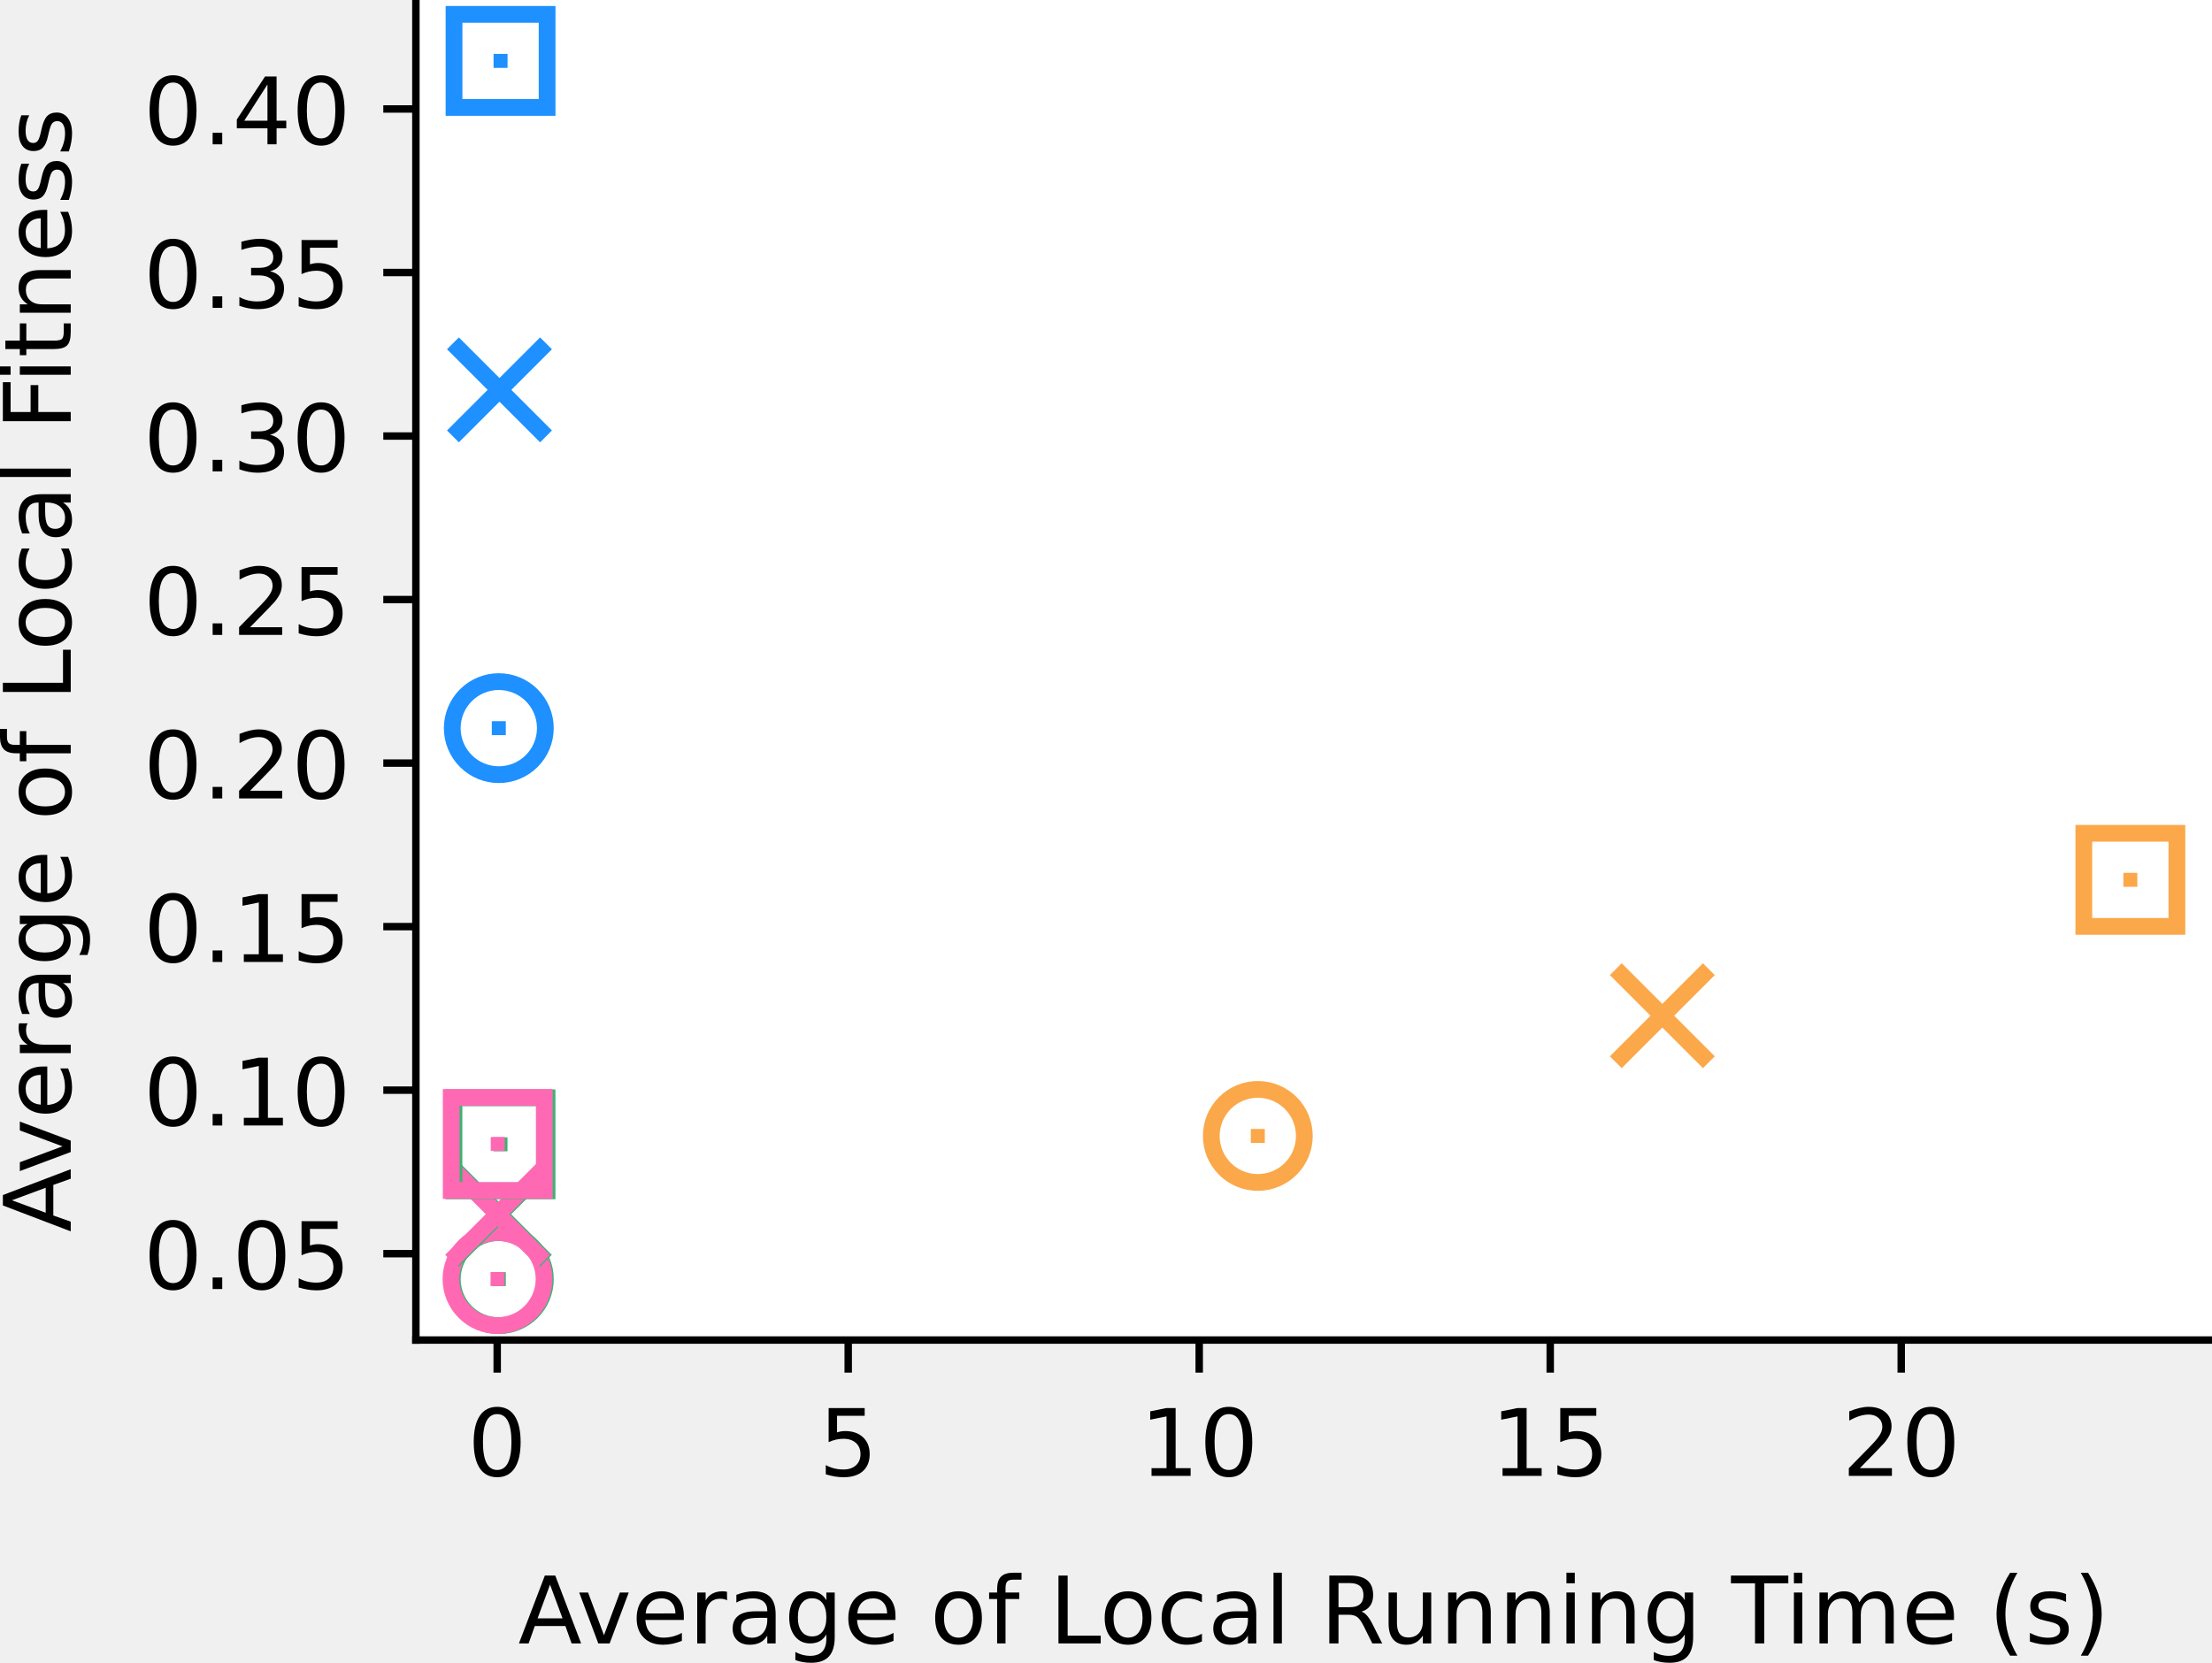
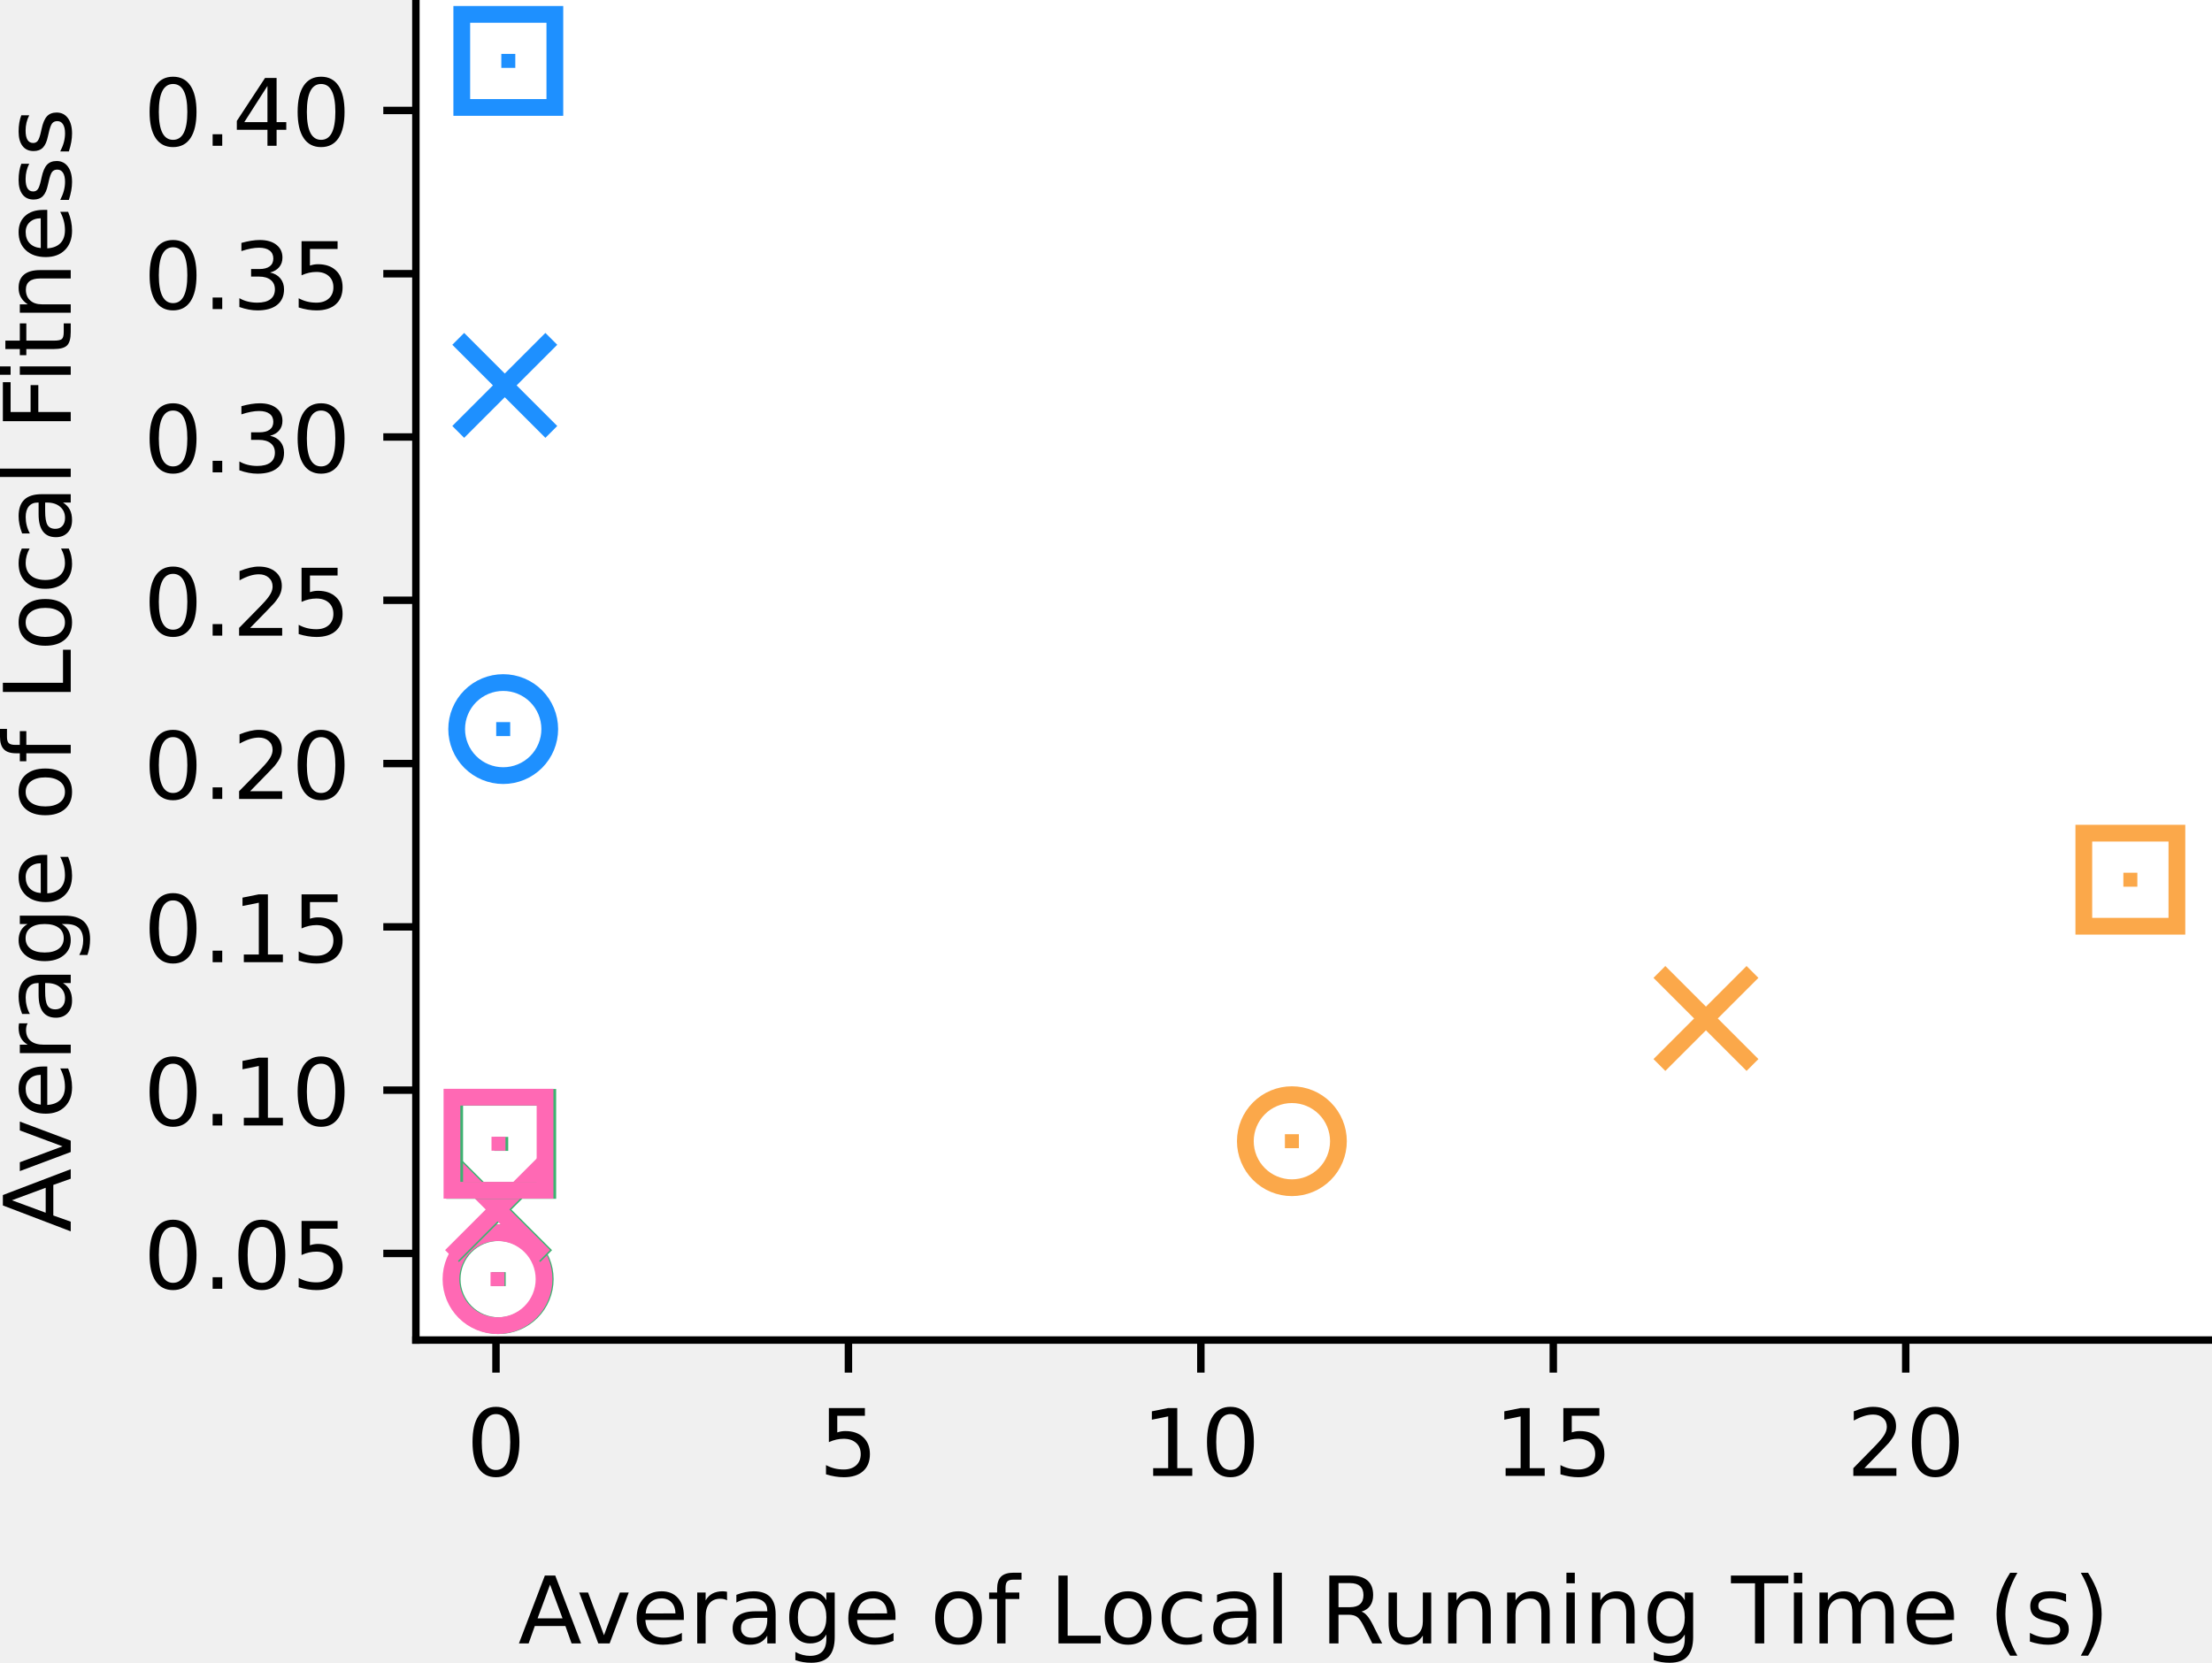
<svg xmlns="http://www.w3.org/2000/svg" xmlns:xlink="http://www.w3.org/1999/xlink" height="178.678pt" version="1.1" viewBox="0 0 237.638 178.678" width="237.638pt">
  <defs>
    <style type="text/css">*{stroke-linecap:butt;stroke-linejoin:round;}</style>
  </defs>
  <g id="figure_1">
    <g id="patch_1">
      <path d="M 0 178.678  L 237.638 178.678  L 237.638 0  L 0 0  z " style="fill:none;" />
    </g>
    <g id="axes_1">
      <g id="patch_2">
        <path d="M 44.678 144  L 237.638 144  L 237.638 0  L 44.678 0  z " style="fill:#ffffff;" />
      </g>
      <g id="matplotlib.axis_1">
        <g id="xtick_1">
          <g id="line2d_1">
            <defs>
-               <path d="M 0 0  L 0 3.5  " id="mbc66980f0d" style="stroke:#000000;stroke-width:0.8;" />
+               <path d="M 0 0  L 0 3.5  " id="m75bfd50216" style="stroke:#000000;stroke-width:0.8;" />
            </defs>
            <g>
-               <use style="stroke:#000000;stroke-width:0.8;" x="53.414" xlink:href="#mbc66980f0d" y="144" />
+               <use style="stroke:#000000;stroke-width:0.8;" x="53.285" xlink:href="#m75bfd50216" y="144" />
            </g>
          </g>
          <g id="text_1">
-             <g transform="translate(50.23298 158.5984)scale(0.1 -0.1)">
+             <g transform="translate(50.10416 158.5984)scale(0.1 -0.1)">
              <defs>
                <path d="M 31.781 66.406  Q 24.172 66.406 20.328 58.906  Q 16.5 51.422 16.5 36.375  Q 16.5 21.391 20.328 13.891  Q 24.172 6.391 31.781 6.391  Q 39.453 6.391 43.281 13.891  Q 47.125 21.391 47.125 36.375  Q 47.125 51.422 43.281 58.906  Q 39.453 66.406 31.781 66.406  z M 31.781 74.219  Q 44.047 74.219 50.516 64.516  Q 56.984 54.828 56.984 36.375  Q 56.984 17.969 50.516 8.266  Q 44.047 -1.422 31.781 -1.422  Q 19.531 -1.422 13.062 8.266  Q 6.594 17.969 6.594 36.375  Q 6.594 54.828 13.062 64.516  Q 19.531 74.219 31.781 74.219  z " id="DejaVuSans-48" />
              </defs>
              <use xlink:href="#DejaVuSans-48" />
            </g>
          </g>
        </g>
        <g id="xtick_2">
          <g id="line2d_2">
            <g>
-               <use style="stroke:#000000;stroke-width:0.8;" x="91.124" xlink:href="#mbc66980f0d" y="144" />
+               <use style="stroke:#000000;stroke-width:0.8;" x="91.148" xlink:href="#m75bfd50216" y="144" />
            </g>
          </g>
          <g id="text_2">
-             <g transform="translate(87.94229 158.5984)scale(0.1 -0.1)">
+             <g transform="translate(87.96647 158.5984)scale(0.1 -0.1)">
              <defs>
                <path d="M 10.797 72.906  L 49.516 72.906  L 49.516 64.594  L 19.828 64.594  L 19.828 46.734  Q 21.969 47.469 24.109 47.828  Q 26.266 48.188 28.422 48.188  Q 40.625 48.188 47.75 41.5  Q 54.891 34.812 54.891 23.391  Q 54.891 11.625 47.562 5.094  Q 40.234 -1.422 26.906 -1.422  Q 22.312 -1.422 17.547 -0.641  Q 12.797 0.141 7.719 1.703  L 7.719 11.625  Q 12.109 9.234 16.797 8.062  Q 21.484 6.891 26.703 6.891  Q 35.156 6.891 40.078 11.328  Q 45.016 15.766 45.016 23.391  Q 45.016 31 40.078 35.438  Q 35.156 39.891 26.703 39.891  Q 22.75 39.891 18.812 39.016  Q 14.891 38.141 10.797 36.281  z " id="DejaVuSans-53" />
              </defs>
              <use xlink:href="#DejaVuSans-53" />
            </g>
          </g>
        </g>
        <g id="xtick_3">
          <g id="line2d_3">
            <g>
-               <use style="stroke:#000000;stroke-width:0.8;" x="128.833" xlink:href="#mbc66980f0d" y="144" />
+               <use style="stroke:#000000;stroke-width:0.8;" x="129.01" xlink:href="#m75bfd50216" y="144" />
            </g>
          </g>
          <g id="text_3">
-             <g transform="translate(122.4704 158.5984)scale(0.1 -0.1)">
+             <g transform="translate(122.6475 158.5984)scale(0.1 -0.1)">
              <defs>
                <path d="M 12.406 8.297  L 28.516 8.297  L 28.516 63.922  L 10.984 60.406  L 10.984 69.391  L 28.422 72.906  L 38.281 72.906  L 38.281 8.297  L 54.391 8.297  L 54.391 0  L 12.406 0  z " id="DejaVuSans-49" />
              </defs>
              <use xlink:href="#DejaVuSans-49" />
              <use x="63.623" xlink:href="#DejaVuSans-48" />
            </g>
          </g>
        </g>
        <g id="xtick_4">
          <g id="line2d_4">
            <g>
-               <use style="stroke:#000000;stroke-width:0.8;" x="166.542" xlink:href="#mbc66980f0d" y="144" />
+               <use style="stroke:#000000;stroke-width:0.8;" x="166.872" xlink:href="#m75bfd50216" y="144" />
            </g>
          </g>
          <g id="text_4">
-             <g transform="translate(160.1797 158.5984)scale(0.1 -0.1)">
+             <g transform="translate(160.5099 158.5984)scale(0.1 -0.1)">
              <use xlink:href="#DejaVuSans-49" />
              <use x="63.623" xlink:href="#DejaVuSans-53" />
            </g>
          </g>
        </g>
        <g id="xtick_5">
          <g id="line2d_5">
            <g>
-               <use style="stroke:#000000;stroke-width:0.8;" x="204.251" xlink:href="#mbc66980f0d" y="144" />
+               <use style="stroke:#000000;stroke-width:0.8;" x="204.735" xlink:href="#m75bfd50216" y="144" />
            </g>
          </g>
          <g id="text_5">
-             <g transform="translate(197.889 158.5984)scale(0.1 -0.1)">
+             <g transform="translate(198.3722 158.5984)scale(0.1 -0.1)">
              <defs>
                <path d="M 19.188 8.297  L 53.609 8.297  L 53.609 0  L 7.328 0  L 7.328 8.297  Q 12.938 14.109 22.625 23.891  Q 32.328 33.688 34.812 36.531  Q 39.547 41.844 41.422 45.531  Q 43.312 49.219 43.312 52.781  Q 43.312 58.594 39.234 62.25  Q 35.156 65.922 28.609 65.922  Q 23.969 65.922 18.812 64.312  Q 13.672 62.703 7.812 59.422  L 7.812 69.391  Q 13.766 71.781 18.938 73  Q 24.125 74.219 28.422 74.219  Q 39.75 74.219 46.484 68.547  Q 53.219 62.891 53.219 53.422  Q 53.219 48.922 51.531 44.891  Q 49.859 40.875 45.406 35.406  Q 44.188 33.984 37.641 27.219  Q 31.109 20.453 19.188 8.297  z " id="DejaVuSans-50" />
              </defs>
              <use xlink:href="#DejaVuSans-50" />
              <use x="63.623" xlink:href="#DejaVuSans-48" />
            </g>
          </g>
        </g>
      </g>
      <g id="matplotlib.axis_2">
        <g id="ytick_1">
          <g id="line2d_6">
            <defs>
-               <path d="M 0 0  L -3.5 0  " id="md5331647e5" style="stroke:#000000;stroke-width:0.8;" />
+               <path d="M 0 0  L -3.5 0  " id="medca7b4b05" style="stroke:#000000;stroke-width:0.8;" />
            </defs>
            <g>
-               <use style="stroke:#000000;stroke-width:0.8;" x="44.678" xlink:href="#md5331647e5" y="134.718" />
+               <use style="stroke:#000000;stroke-width:0.8;" x="44.678" xlink:href="#medca7b4b05" y="134.691" />
            </g>
          </g>
          <g id="text_6">
-             <g transform="translate(15.4125 138.5174)scale(0.1 -0.1)">
+             <g transform="translate(15.4125 138.4904)scale(0.1 -0.1)">
              <defs>
                <path d="M 10.688 12.406  L 21 12.406  L 21 0  L 10.688 0  z " id="DejaVuSans-46" />
              </defs>
              <use xlink:href="#DejaVuSans-48" />
              <use x="63.623" xlink:href="#DejaVuSans-46" />
              <use x="95.41" xlink:href="#DejaVuSans-48" />
              <use x="159.033" xlink:href="#DejaVuSans-53" />
            </g>
          </g>
        </g>
        <g id="ytick_2">
          <g id="line2d_7">
            <g>
-               <use style="stroke:#000000;stroke-width:0.8;" x="44.678" xlink:href="#md5331647e5" y="117.146" />
+               <use style="stroke:#000000;stroke-width:0.8;" x="44.678" xlink:href="#medca7b4b05" y="117.145" />
            </g>
          </g>
          <g id="text_7">
-             <g transform="translate(15.4125 120.9448)scale(0.1 -0.1)">
+             <g transform="translate(15.4125 120.944)scale(0.1 -0.1)">
              <use xlink:href="#DejaVuSans-48" />
              <use x="63.623" xlink:href="#DejaVuSans-46" />
              <use x="95.41" xlink:href="#DejaVuSans-49" />
              <use x="159.033" xlink:href="#DejaVuSans-48" />
            </g>
          </g>
        </g>
        <g id="ytick_3">
          <g id="line2d_8">
            <g>
-               <use style="stroke:#000000;stroke-width:0.8;" x="44.678" xlink:href="#md5331647e5" y="99.573" />
+               <use style="stroke:#000000;stroke-width:0.8;" x="44.678" xlink:href="#medca7b4b05" y="99.598" />
            </g>
          </g>
          <g id="text_8">
-             <g transform="translate(15.4125 103.3723)scale(0.1 -0.1)">
+             <g transform="translate(15.4125 103.3977)scale(0.1 -0.1)">
              <use xlink:href="#DejaVuSans-48" />
              <use x="63.623" xlink:href="#DejaVuSans-46" />
              <use x="95.41" xlink:href="#DejaVuSans-49" />
              <use x="159.033" xlink:href="#DejaVuSans-53" />
            </g>
          </g>
        </g>
        <g id="ytick_4">
          <g id="line2d_9">
            <g>
-               <use style="stroke:#000000;stroke-width:0.8;" x="44.678" xlink:href="#md5331647e5" y="82" />
+               <use style="stroke:#000000;stroke-width:0.8;" x="44.678" xlink:href="#medca7b4b05" y="82.052" />
            </g>
          </g>
          <g id="text_9">
-             <g transform="translate(15.4125 85.79971)scale(0.1 -0.1)">
+             <g transform="translate(15.4125 85.8513)scale(0.1 -0.1)">
              <use xlink:href="#DejaVuSans-48" />
              <use x="63.623" xlink:href="#DejaVuSans-46" />
              <use x="95.41" xlink:href="#DejaVuSans-50" />
              <use x="159.033" xlink:href="#DejaVuSans-48" />
            </g>
          </g>
        </g>
        <g id="ytick_5">
          <g id="line2d_10">
            <g>
-               <use style="stroke:#000000;stroke-width:0.8;" x="44.678" xlink:href="#md5331647e5" y="64.428" />
+               <use style="stroke:#000000;stroke-width:0.8;" x="44.678" xlink:href="#medca7b4b05" y="64.506" />
            </g>
          </g>
          <g id="text_10">
-             <g transform="translate(15.4125 68.22716)scale(0.1 -0.1)">
+             <g transform="translate(15.4125 68.30492)scale(0.1 -0.1)">
              <use xlink:href="#DejaVuSans-48" />
              <use x="63.623" xlink:href="#DejaVuSans-46" />
              <use x="95.41" xlink:href="#DejaVuSans-50" />
              <use x="159.033" xlink:href="#DejaVuSans-53" />
            </g>
          </g>
        </g>
        <g id="ytick_6">
          <g id="line2d_11">
            <g>
-               <use style="stroke:#000000;stroke-width:0.8;" x="44.678" xlink:href="#md5331647e5" y="46.855" />
+               <use style="stroke:#000000;stroke-width:0.8;" x="44.678" xlink:href="#medca7b4b05" y="46.959" />
            </g>
          </g>
          <g id="text_11">
-             <g transform="translate(15.4125 50.65461)scale(0.1 -0.1)">
+             <g transform="translate(15.4125 50.75854)scale(0.1 -0.1)">
              <defs>
                <path d="M 40.578 39.312  Q 47.656 37.797 51.625 33  Q 55.609 28.219 55.609 21.188  Q 55.609 10.406 48.188 4.484  Q 40.766 -1.422 27.094 -1.422  Q 22.516 -1.422 17.656 -0.516  Q 12.797 0.391 7.625 2.203  L 7.625 11.719  Q 11.719 9.328 16.594 8.109  Q 21.484 6.891 26.812 6.891  Q 36.078 6.891 40.938 10.547  Q 45.797 14.203 45.797 21.188  Q 45.797 27.641 41.281 31.266  Q 36.766 34.906 28.719 34.906  L 20.219 34.906  L 20.219 43.016  L 29.109 43.016  Q 36.375 43.016 40.234 45.922  Q 44.094 48.828 44.094 54.297  Q 44.094 59.906 40.109 62.906  Q 36.141 65.922 28.719 65.922  Q 24.656 65.922 20.016 65.031  Q 15.375 64.156 9.812 62.312  L 9.812 71.094  Q 15.438 72.656 20.344 73.438  Q 25.25 74.219 29.594 74.219  Q 40.828 74.219 47.359 69.109  Q 53.906 64.016 53.906 55.328  Q 53.906 49.266 50.438 45.094  Q 46.969 40.922 40.578 39.312  z " id="DejaVuSans-51" />
              </defs>
              <use xlink:href="#DejaVuSans-48" />
              <use x="63.623" xlink:href="#DejaVuSans-46" />
              <use x="95.41" xlink:href="#DejaVuSans-51" />
              <use x="159.033" xlink:href="#DejaVuSans-48" />
            </g>
          </g>
        </g>
        <g id="ytick_7">
          <g id="line2d_12">
            <g>
-               <use style="stroke:#000000;stroke-width:0.8;" x="44.678" xlink:href="#md5331647e5" y="29.283" />
+               <use style="stroke:#000000;stroke-width:0.8;" x="44.678" xlink:href="#medca7b4b05" y="29.413" />
            </g>
          </g>
          <g id="text_12">
-             <g transform="translate(15.4125 33.08206)scale(0.1 -0.1)">
+             <g transform="translate(15.4125 33.21217)scale(0.1 -0.1)">
              <use xlink:href="#DejaVuSans-48" />
              <use x="63.623" xlink:href="#DejaVuSans-46" />
              <use x="95.41" xlink:href="#DejaVuSans-51" />
              <use x="159.033" xlink:href="#DejaVuSans-53" />
            </g>
          </g>
        </g>
        <g id="ytick_8">
          <g id="line2d_13">
            <g>
-               <use style="stroke:#000000;stroke-width:0.8;" x="44.678" xlink:href="#md5331647e5" y="11.71" />
+               <use style="stroke:#000000;stroke-width:0.8;" x="44.678" xlink:href="#medca7b4b05" y="11.867" />
            </g>
          </g>
          <g id="text_13">
-             <g transform="translate(15.4125 15.50951)scale(0.1 -0.1)">
+             <g transform="translate(15.4125 15.66579)scale(0.1 -0.1)">
              <defs>
                <path d="M 37.797 64.312  L 12.891 25.391  L 37.797 25.391  z M 35.203 72.906  L 47.609 72.906  L 47.609 25.391  L 58.016 25.391  L 58.016 17.188  L 47.609 17.188  L 47.609 0  L 37.797 0  L 37.797 17.188  L 4.891 17.188  L 4.891 26.703  z " id="DejaVuSans-52" />
              </defs>
              <use xlink:href="#DejaVuSans-48" />
              <use x="63.623" xlink:href="#DejaVuSans-46" />
              <use x="95.41" xlink:href="#DejaVuSans-52" />
              <use x="159.033" xlink:href="#DejaVuSans-48" />
            </g>
          </g>
        </g>
      </g>
      <g id="line2d_14">
-         <path clip-path="url(#p9eebb23e1c)" d="M 53.587 78.245  " style="fill:none;stroke:#1e90ff;stroke-linecap:square;stroke-width:1.5;" />
-         <defs>
-           <path d="M 0 5  C 1.326 5 2.598 4.473 3.536 3.536  C 4.473 2.598 5 1.326 5 0  C 5 -1.326 4.473 -2.598 3.536 -3.536  C 2.598 -4.473 1.326 -5 0 -5  C -1.326 -5 -2.598 -4.473 -3.536 -3.536  C -4.473 -2.598 -5 -1.326 -5 0  C -5 1.326 -4.473 2.598 -3.536 3.536  C -2.598 4.473 -1.326 5 0 5  z " id="m184d0e8fe2" style="stroke:#1e90ff;stroke-width:1.8;" />
-         </defs>
-         <g clip-path="url(#p9eebb23e1c)">
-           <use style="fill-opacity:0;stroke:#1e90ff;stroke-width:1.8;" x="53.587" xlink:href="#m184d0e8fe2" y="78.245" />
+         <path clip-path="url(#p485b247002)" d="M 54.06 78.347  " style="fill:none;stroke:#1e90ff;stroke-linecap:square;stroke-width:1.5;" />
+         <defs>
+           <path d="M 0 5  C 1.326 5 2.598 4.473 3.536 3.536  C 4.473 2.598 5 1.326 5 0  C 5 -1.326 4.473 -2.598 3.536 -3.536  C 2.598 -4.473 1.326 -5 0 -5  C -1.326 -5 -2.598 -4.473 -3.536 -3.536  C -4.473 -2.598 -5 -1.326 -5 0  C -5 1.326 -4.473 2.598 -3.536 3.536  C -2.598 4.473 -1.326 5 0 5  z " id="ma0d526b42f" style="stroke:#1e90ff;stroke-width:1.8;" />
+         </defs>
+         <g clip-path="url(#p485b247002)">
+           <use style="fill-opacity:0;stroke:#1e90ff;stroke-width:1.8;" x="54.06" xlink:href="#ma0d526b42f" y="78.347" />
        </g>
      </g>
      <g id="line2d_15">
-         <path clip-path="url(#p9eebb23e1c)" d="M 53.591 137.455  " style="fill:none;stroke:#3cb371;stroke-linecap:square;stroke-width:1.5;" />
-         <defs>
-           <path d="M 0 5  C 1.326 5 2.598 4.473 3.536 3.536  C 4.473 2.598 5 1.326 5 0  C 5 -1.326 4.473 -2.598 3.536 -3.536  C 2.598 -4.473 1.326 -5 0 -5  C -1.326 -5 -2.598 -4.473 -3.536 -3.536  C -4.473 -2.598 -5 -1.326 -5 0  C -5 1.326 -4.473 2.598 -3.536 3.536  C -2.598 4.473 -1.326 5 0 5  z " id="m6ff920ed9b" style="stroke:#3cb371;stroke-width:1.8;" />
-         </defs>
-         <g clip-path="url(#p9eebb23e1c)">
-           <use style="fill-opacity:0;stroke:#3cb371;stroke-width:1.8;" x="53.591" xlink:href="#m6ff920ed9b" y="137.455" />
+         <path clip-path="url(#p485b247002)" d="M 53.577 137.453  " style="fill:none;stroke:#3cb371;stroke-linecap:square;stroke-width:1.5;" />
+         <defs>
+           <path d="M 0 5  C 1.326 5 2.598 4.473 3.536 3.536  C 4.473 2.598 5 1.326 5 0  C 5 -1.326 4.473 -2.598 3.536 -3.536  C 2.598 -4.473 1.326 -5 0 -5  C -1.326 -5 -2.598 -4.473 -3.536 -3.536  C -4.473 -2.598 -5 -1.326 -5 0  C -5 1.326 -4.473 2.598 -3.536 3.536  C -2.598 4.473 -1.326 5 0 5  z " id="mf5ac0501e5" style="stroke:#3cb371;stroke-width:1.8;" />
+         </defs>
+         <g clip-path="url(#p485b247002)">
+           <use style="fill-opacity:0;stroke:#3cb371;stroke-width:1.8;" x="53.577" xlink:href="#mf5ac0501e5" y="137.453" />
        </g>
      </g>
      <g id="line2d_16">
-         <path clip-path="url(#p9eebb23e1c)" d="M 53.449 137.446  " style="fill:none;stroke:#ff69b4;stroke-linecap:square;stroke-width:1.5;" />
-         <defs>
-           <path d="M 0 5  C 1.326 5 2.598 4.473 3.536 3.536  C 4.473 2.598 5 1.326 5 0  C 5 -1.326 4.473 -2.598 3.536 -3.536  C 2.598 -4.473 1.326 -5 0 -5  C -1.326 -5 -2.598 -4.473 -3.536 -3.536  C -4.473 -2.598 -5 -1.326 -5 0  C -5 1.326 -4.473 2.598 -3.536 3.536  C -2.598 4.473 -1.326 5 0 5  z " id="mee04f1bfed" style="stroke:#ff69b4;stroke-width:1.8;" />
-         </defs>
-         <g clip-path="url(#p9eebb23e1c)">
-           <use style="fill-opacity:0;stroke:#ff69b4;stroke-width:1.8;" x="53.449" xlink:href="#mee04f1bfed" y="137.446" />
+         <path clip-path="url(#p485b247002)" d="M 53.449 137.455  " style="fill:none;stroke:#ff69b4;stroke-linecap:square;stroke-width:1.5;" />
+         <defs>
+           <path d="M 0 5  C 1.326 5 2.598 4.473 3.536 3.536  C 4.473 2.598 5 1.326 5 0  C 5 -1.326 4.473 -2.598 3.536 -3.536  C 2.598 -4.473 1.326 -5 0 -5  C -1.326 -5 -2.598 -4.473 -3.536 -3.536  C -4.473 -2.598 -5 -1.326 -5 0  C -5 1.326 -4.473 2.598 -3.536 3.536  C -2.598 4.473 -1.326 5 0 5  z " id="mf1ef058d64" style="stroke:#ff69b4;stroke-width:1.8;" />
+         </defs>
+         <g clip-path="url(#p485b247002)">
+           <use style="fill-opacity:0;stroke:#ff69b4;stroke-width:1.8;" x="53.449" xlink:href="#mf1ef058d64" y="137.455" />
        </g>
      </g>
      <g id="line2d_17">
-         <path clip-path="url(#p9eebb23e1c)" d="M 135.129 122.065  " style="fill:none;stroke:#fba84a;stroke-linecap:square;stroke-width:1.5;" />
-         <defs>
-           <path d="M 0 5  C 1.326 5 2.598 4.473 3.536 3.536  C 4.473 2.598 5 1.326 5 0  C 5 -1.326 4.473 -2.598 3.536 -3.536  C 2.598 -4.473 1.326 -5 0 -5  C -1.326 -5 -2.598 -4.473 -3.536 -3.536  C -4.473 -2.598 -5 -1.326 -5 0  C -5 1.326 -4.473 2.598 -3.536 3.536  C -2.598 4.473 -1.326 5 0 5  z " id="mfbd5e1e0f9" style="stroke:#fba84a;stroke-width:1.8;" />
-         </defs>
-         <g clip-path="url(#p9eebb23e1c)">
-           <use style="fill-opacity:0;stroke:#fba84a;stroke-width:1.8;" x="135.129" xlink:href="#mfbd5e1e0f9" y="122.065" />
+         <path clip-path="url(#p485b247002)" d="M 138.79 122.632  " style="fill:none;stroke:#fba84a;stroke-linecap:square;stroke-width:1.5;" />
+         <defs>
+           <path d="M 0 5  C 1.326 5 2.598 4.473 3.536 3.536  C 4.473 2.598 5 1.326 5 0  C 5 -1.326 4.473 -2.598 3.536 -3.536  C 2.598 -4.473 1.326 -5 0 -5  C -1.326 -5 -2.598 -4.473 -3.536 -3.536  C -4.473 -2.598 -5 -1.326 -5 0  C -5 1.326 -4.473 2.598 -3.536 3.536  C -2.598 4.473 -1.326 5 0 5  z " id="m050e2fd3eb" style="stroke:#fba84a;stroke-width:1.8;" />
+         </defs>
+         <g clip-path="url(#p485b247002)">
+           <use style="fill-opacity:0;stroke:#fba84a;stroke-width:1.8;" x="138.79" xlink:href="#m050e2fd3eb" y="122.632" />
        </g>
      </g>
      <g id="line2d_18">
-         <path clip-path="url(#p9eebb23e1c)" d="M 53.66 41.895  " style="fill:none;stroke:#1e90ff;stroke-linecap:square;stroke-width:1.5;" />
-         <defs>
-           <path d="M -5 5  L 5 -5  M -5 -5  L 5 5  " id="me126b635c8" style="stroke:#1e90ff;stroke-width:1.8;" />
-         </defs>
-         <g clip-path="url(#p9eebb23e1c)">
-           <use style="fill-opacity:0;stroke:#1e90ff;stroke-width:1.8;" x="53.66" xlink:href="#me126b635c8" y="41.895" />
+         <path clip-path="url(#p485b247002)" d="M 54.229 41.413  " style="fill:none;stroke:#1e90ff;stroke-linecap:square;stroke-width:1.5;" />
+         <defs>
+           <path d="M -5 5  L 5 -5  M -5 -5  L 5 5  " id="mf7f13959f8" style="stroke:#1e90ff;stroke-width:1.8;" />
+         </defs>
+         <g clip-path="url(#p485b247002)">
+           <use style="fill-opacity:0;stroke:#1e90ff;stroke-width:1.8;" x="54.229" xlink:href="#mf7f13959f8" y="41.413" />
        </g>
      </g>
      <g id="line2d_19">
-         <path clip-path="url(#p9eebb23e1c)" d="M 53.645 130.482  " style="fill:none;stroke:#3cb371;stroke-linecap:square;stroke-width:1.5;" />
-         <defs>
-           <path d="M -5 5  L 5 -5  M -5 -5  L 5 5  " id="m9c1ce084b1" style="stroke:#3cb371;stroke-width:1.8;" />
-         </defs>
-         <g clip-path="url(#p9eebb23e1c)">
-           <use style="fill-opacity:0;stroke:#3cb371;stroke-width:1.8;" x="53.645" xlink:href="#m9c1ce084b1" y="130.482" />
+         <path clip-path="url(#p485b247002)" d="M 53.671 129.979  " style="fill:none;stroke:#3cb371;stroke-linecap:square;stroke-width:1.5;" />
+         <defs>
+           <path d="M -5 5  L 5 -5  M -5 -5  L 5 5  " id="m555732cedc" style="stroke:#3cb371;stroke-width:1.8;" />
+         </defs>
+         <g clip-path="url(#p485b247002)">
+           <use style="fill-opacity:0;stroke:#3cb371;stroke-width:1.8;" x="53.671" xlink:href="#m555732cedc" y="129.979" />
        </g>
      </g>
      <g id="line2d_20">
-         <path clip-path="url(#p9eebb23e1c)" d="M 53.461 130.475  " style="fill:none;stroke:#ff69b4;stroke-linecap:square;stroke-width:1.5;" />
-         <defs>
-           <path d="M -5 5  L 5 -5  M -5 -5  L 5 5  " id="m0a055c51be" style="stroke:#ff69b4;stroke-width:1.8;" />
-         </defs>
-         <g clip-path="url(#p9eebb23e1c)">
-           <use style="fill-opacity:0;stroke:#ff69b4;stroke-width:1.8;" x="53.461" xlink:href="#m0a055c51be" y="130.475" />
+         <path clip-path="url(#p485b247002)" d="M 53.453 129.969  " style="fill:none;stroke:#ff69b4;stroke-linecap:square;stroke-width:1.5;" />
+         <defs>
+           <path d="M -5 5  L 5 -5  M -5 -5  L 5 5  " id="m74799301ed" style="stroke:#ff69b4;stroke-width:1.8;" />
+         </defs>
+         <g clip-path="url(#p485b247002)">
+           <use style="fill-opacity:0;stroke:#ff69b4;stroke-width:1.8;" x="53.453" xlink:href="#m74799301ed" y="129.969" />
        </g>
      </g>
      <g id="line2d_21">
-         <path clip-path="url(#p9eebb23e1c)" d="M 178.586 109.146  " style="fill:none;stroke:#fba84a;stroke-linecap:square;stroke-width:1.5;" />
-         <defs>
-           <path d="M -5 5  L 5 -5  M -5 -5  L 5 5  " id="me141eae2d9" style="stroke:#fba84a;stroke-width:1.8;" />
-         </defs>
-         <g clip-path="url(#p9eebb23e1c)">
-           <use style="fill-opacity:0;stroke:#fba84a;stroke-width:1.8;" x="178.586" xlink:href="#me141eae2d9" y="109.146" />
+         <path clip-path="url(#p485b247002)" d="M 183.272 109.443  " style="fill:none;stroke:#fba84a;stroke-linecap:square;stroke-width:1.5;" />
+         <defs>
+           <path d="M -5 5  L 5 -5  M -5 -5  L 5 5  " id="mcc8938e0de" style="stroke:#fba84a;stroke-width:1.8;" />
+         </defs>
+         <g clip-path="url(#p485b247002)">
+           <use style="fill-opacity:0;stroke:#fba84a;stroke-width:1.8;" x="183.272" xlink:href="#mcc8938e0de" y="109.443" />
        </g>
      </g>
      <g id="line2d_22">
-         <path clip-path="url(#p9eebb23e1c)" d="M 53.776 6.545  " style="fill:none;stroke:#1e90ff;stroke-linecap:square;stroke-width:1.5;" />
-         <defs>
-           <path d="M -5 5  L 5 5  L 5 -5  L -5 -5  z " id="mac6ab51c9a" style="stroke:#1e90ff;stroke-linejoin:miter;stroke-width:1.8;" />
-         </defs>
-         <g clip-path="url(#p9eebb23e1c)">
-           <use style="fill-opacity:0;stroke:#1e90ff;stroke-linejoin:miter;stroke-width:1.8;" x="53.776" xlink:href="#mac6ab51c9a" y="6.545" />
+         <path clip-path="url(#p485b247002)" d="M 54.609 6.545  " style="fill:none;stroke:#1e90ff;stroke-linecap:square;stroke-width:1.5;" />
+         <defs>
+           <path d="M -5 5  L 5 5  L 5 -5  L -5 -5  z " id="mb20c2da2fc" style="stroke:#1e90ff;stroke-linejoin:miter;stroke-width:1.8;" />
+         </defs>
+         <g clip-path="url(#p485b247002)">
+           <use style="fill-opacity:0;stroke:#1e90ff;stroke-linejoin:miter;stroke-width:1.8;" x="54.609" xlink:href="#mb20c2da2fc" y="6.545" />
        </g>
      </g>
      <g id="line2d_23">
-         <path clip-path="url(#p9eebb23e1c)" d="M 53.771 122.968  " style="fill:none;stroke:#3cb371;stroke-linecap:square;stroke-width:1.5;" />
-         <defs>
-           <path d="M -5 5  L 5 5  L 5 -5  L -5 -5  z " id="mfb0585b56e" style="stroke:#3cb371;stroke-linejoin:miter;stroke-width:1.8;" />
-         </defs>
-         <g clip-path="url(#p9eebb23e1c)">
-           <use style="fill-opacity:0;stroke:#3cb371;stroke-linejoin:miter;stroke-width:1.8;" x="53.771" xlink:href="#mfb0585b56e" y="122.968" />
+         <path clip-path="url(#p485b247002)" d="M 53.848 122.922  " style="fill:none;stroke:#3cb371;stroke-linecap:square;stroke-width:1.5;" />
+         <defs>
+           <path d="M -5 5  L 5 5  L 5 -5  L -5 -5  z " id="m6d345700ea" style="stroke:#3cb371;stroke-linejoin:miter;stroke-width:1.8;" />
+         </defs>
+         <g clip-path="url(#p485b247002)">
+           <use style="fill-opacity:0;stroke:#3cb371;stroke-linejoin:miter;stroke-width:1.8;" x="53.848" xlink:href="#m6d345700ea" y="122.922" />
        </g>
      </g>
      <g id="line2d_24">
-         <path clip-path="url(#p9eebb23e1c)" d="M 53.474 122.93  " style="fill:none;stroke:#ff69b4;stroke-linecap:square;stroke-width:1.5;" />
-         <defs>
-           <path d="M -5 5  L 5 5  L 5 -5  L -5 -5  z " id="mabf2cd17ea" style="stroke:#ff69b4;stroke-linejoin:miter;stroke-width:1.8;" />
-         </defs>
-         <g clip-path="url(#p9eebb23e1c)">
-           <use style="fill-opacity:0;stroke:#ff69b4;stroke-linejoin:miter;stroke-width:1.8;" x="53.474" xlink:href="#mabf2cd17ea" y="122.93" />
+         <path clip-path="url(#p485b247002)" d="M 53.554 122.901  " style="fill:none;stroke:#ff69b4;stroke-linecap:square;stroke-width:1.5;" />
+         <defs>
+           <path d="M -5 5  L 5 5  L 5 -5  L -5 -5  z " id="m9168299327" style="stroke:#ff69b4;stroke-linejoin:miter;stroke-width:1.8;" />
+         </defs>
+         <g clip-path="url(#p485b247002)">
+           <use style="fill-opacity:0;stroke:#ff69b4;stroke-linejoin:miter;stroke-width:1.8;" x="53.554" xlink:href="#m9168299327" y="122.901" />
        </g>
      </g>
      <g id="line2d_25">
-         <path clip-path="url(#p9eebb23e1c)" d="M 228.867 94.547  " style="fill:none;stroke:#fba84a;stroke-linecap:square;stroke-width:1.5;" />
-         <defs>
-           <path d="M -5 5  L 5 5  L 5 -5  L -5 -5  z " id="m7010373171" style="stroke:#fba84a;stroke-linejoin:miter;stroke-width:1.8;" />
-         </defs>
-         <g clip-path="url(#p9eebb23e1c)">
-           <use style="fill-opacity:0;stroke:#fba84a;stroke-linejoin:miter;stroke-width:1.8;" x="228.867" xlink:href="#m7010373171" y="94.547" />
+         <path clip-path="url(#p485b247002)" d="M 228.867 94.532  " style="fill:none;stroke:#fba84a;stroke-linecap:square;stroke-width:1.5;" />
+         <defs>
+           <path d="M -5 5  L 5 5  L 5 -5  L -5 -5  z " id="mfeb1bc58d0" style="stroke:#fba84a;stroke-linejoin:miter;stroke-width:1.8;" />
+         </defs>
+         <g clip-path="url(#p485b247002)">
+           <use style="fill-opacity:0;stroke:#fba84a;stroke-linejoin:miter;stroke-width:1.8;" x="228.867" xlink:href="#mfeb1bc58d0" y="94.532" />
        </g>
      </g>
      <g id="patch_3">
        <path d="M 44.678 144  L 44.678 0  " style="fill:none;stroke:#000000;stroke-linecap:square;stroke-linejoin:miter;stroke-width:0.8;" />
      </g>
      <g id="patch_4">
        <path d="M 44.678 144  L 237.638 144  " style="fill:none;stroke:#000000;stroke-linecap:square;stroke-linejoin:miter;stroke-width:0.8;" />
      </g>
    </g>
    <g id="axes_2">
      <g id="patch_5">
        <path d="M 44.678 144  L 237.638 144  L 237.638 0  L 44.678 0  z " style="fill:none;" />
      </g>
      <g id="matplotlib.axis_3">
        <g id="text_14">
          <g transform="translate(55.67297 176.5984)scale(0.1 -0.1)">
            <defs>
              <path d="M 34.188 63.188  L 20.797 26.906  L 47.609 26.906  z M 28.609 72.906  L 39.797 72.906  L 67.578 0  L 57.328 0  L 50.688 18.703  L 17.828 18.703  L 11.188 0  L 0.781 0  z " id="DejaVuSans-65" />
              <path d="M 2.984 54.688  L 12.5 54.688  L 29.594 8.797  L 46.688 54.688  L 56.203 54.688  L 35.688 0  L 23.484 0  z " id="DejaVuSans-118" />
              <path d="M 56.203 29.594  L 56.203 25.203  L 14.891 25.203  Q 15.484 15.922 20.484 11.062  Q 25.484 6.203 34.422 6.203  Q 39.594 6.203 44.453 7.469  Q 49.312 8.734 54.109 11.281  L 54.109 2.781  Q 49.266 0.734 44.188 -0.344  Q 39.109 -1.422 33.891 -1.422  Q 20.797 -1.422 13.156 6.188  Q 5.516 13.812 5.516 26.812  Q 5.516 40.234 12.766 48.109  Q 20.016 56 32.328 56  Q 43.359 56 49.781 48.891  Q 56.203 41.797 56.203 29.594  z M 47.219 32.234  Q 47.125 39.594 43.094 43.984  Q 39.062 48.391 32.422 48.391  Q 24.906 48.391 20.391 44.141  Q 15.875 39.891 15.188 32.172  z " id="DejaVuSans-101" />
              <path d="M 41.109 46.297  Q 39.594 47.172 37.812 47.578  Q 36.031 48 33.891 48  Q 26.266 48 22.188 43.047  Q 18.109 38.094 18.109 28.812  L 18.109 0  L 9.078 0  L 9.078 54.688  L 18.109 54.688  L 18.109 46.188  Q 20.953 51.172 25.484 53.578  Q 30.031 56 36.531 56  Q 37.453 56 38.578 55.875  Q 39.703 55.766 41.062 55.516  z " id="DejaVuSans-114" />
              <path d="M 34.281 27.484  Q 23.391 27.484 19.188 25  Q 14.984 22.516 14.984 16.5  Q 14.984 11.719 18.141 8.906  Q 21.297 6.109 26.703 6.109  Q 34.188 6.109 38.703 11.406  Q 43.219 16.703 43.219 25.484  L 43.219 27.484  z M 52.203 31.203  L 52.203 0  L 43.219 0  L 43.219 8.297  Q 40.141 3.328 35.547 0.953  Q 30.953 -1.422 24.312 -1.422  Q 15.922 -1.422 10.953 3.297  Q 6 8.016 6 15.922  Q 6 25.141 12.172 29.828  Q 18.359 34.516 30.609 34.516  L 43.219 34.516  L 43.219 35.406  Q 43.219 41.609 39.141 45  Q 35.062 48.391 27.688 48.391  Q 23 48.391 18.547 47.266  Q 14.109 46.141 10.016 43.891  L 10.016 52.203  Q 14.938 54.109 19.578 55.047  Q 24.219 56 28.609 56  Q 40.484 56 46.344 49.844  Q 52.203 43.703 52.203 31.203  z " id="DejaVuSans-97" />
              <path d="M 45.406 27.984  Q 45.406 37.75 41.375 43.109  Q 37.359 48.484 30.078 48.484  Q 22.859 48.484 18.828 43.109  Q 14.797 37.75 14.797 27.984  Q 14.797 18.266 18.828 12.891  Q 22.859 7.516 30.078 7.516  Q 37.359 7.516 41.375 12.891  Q 45.406 18.266 45.406 27.984  z M 54.391 6.781  Q 54.391 -7.172 48.188 -13.984  Q 42 -20.797 29.203 -20.797  Q 24.469 -20.797 20.266 -20.094  Q 16.062 -19.391 12.109 -17.922  L 12.109 -9.188  Q 16.062 -11.328 19.922 -12.344  Q 23.781 -13.375 27.781 -13.375  Q 36.625 -13.375 41.016 -8.766  Q 45.406 -4.156 45.406 5.172  L 45.406 9.625  Q 42.625 4.781 38.281 2.391  Q 33.938 0 27.875 0  Q 17.828 0 11.672 7.656  Q 5.516 15.328 5.516 27.984  Q 5.516 40.672 11.672 48.328  Q 17.828 56 27.875 56  Q 33.938 56 38.281 53.609  Q 42.625 51.219 45.406 46.391  L 45.406 54.688  L 54.391 54.688  z " id="DejaVuSans-103" />
              <path id="DejaVuSans-32" />
              <path d="M 30.609 48.391  Q 23.391 48.391 19.188 42.75  Q 14.984 37.109 14.984 27.297  Q 14.984 17.484 19.156 11.844  Q 23.344 6.203 30.609 6.203  Q 37.797 6.203 41.984 11.859  Q 46.188 17.531 46.188 27.297  Q 46.188 37.016 41.984 42.703  Q 37.797 48.391 30.609 48.391  z M 30.609 56  Q 42.328 56 49.016 48.375  Q 55.719 40.766 55.719 27.297  Q 55.719 13.875 49.016 6.219  Q 42.328 -1.422 30.609 -1.422  Q 18.844 -1.422 12.172 6.219  Q 5.516 13.875 5.516 27.297  Q 5.516 40.766 12.172 48.375  Q 18.844 56 30.609 56  z " id="DejaVuSans-111" />
              <path d="M 37.109 75.984  L 37.109 68.5  L 28.516 68.5  Q 23.688 68.5 21.797 66.547  Q 19.922 64.594 19.922 59.516  L 19.922 54.688  L 34.719 54.688  L 34.719 47.703  L 19.922 47.703  L 19.922 0  L 10.891 0  L 10.891 47.703  L 2.297 47.703  L 2.297 54.688  L 10.891 54.688  L 10.891 58.5  Q 10.891 67.625 15.141 71.797  Q 19.391 75.984 28.609 75.984  z " id="DejaVuSans-102" />
              <path d="M 9.812 72.906  L 19.672 72.906  L 19.672 8.297  L 55.172 8.297  L 55.172 0  L 9.812 0  z " id="DejaVuSans-76" />
              <path d="M 48.781 52.594  L 48.781 44.188  Q 44.969 46.297 41.141 47.344  Q 37.312 48.391 33.406 48.391  Q 24.656 48.391 19.812 42.844  Q 14.984 37.312 14.984 27.297  Q 14.984 17.281 19.812 11.734  Q 24.656 6.203 33.406 6.203  Q 37.312 6.203 41.141 7.25  Q 44.969 8.297 48.781 10.406  L 48.781 2.094  Q 45.016 0.344 40.984 -0.531  Q 36.969 -1.422 32.422 -1.422  Q 20.062 -1.422 12.781 6.344  Q 5.516 14.109 5.516 27.297  Q 5.516 40.672 12.859 48.328  Q 20.219 56 33.016 56  Q 37.156 56 41.109 55.141  Q 45.062 54.297 48.781 52.594  z " id="DejaVuSans-99" />
              <path d="M 9.422 75.984  L 18.406 75.984  L 18.406 0  L 9.422 0  z " id="DejaVuSans-108" />
              <path d="M 44.391 34.188  Q 47.562 33.109 50.562 29.594  Q 53.562 26.078 56.594 19.922  L 66.609 0  L 56 0  L 46.688 18.703  Q 43.062 26.031 39.672 28.422  Q 36.281 30.812 30.422 30.812  L 19.672 30.812  L 19.672 0  L 9.812 0  L 9.812 72.906  L 32.078 72.906  Q 44.578 72.906 50.734 67.672  Q 56.891 62.453 56.891 51.906  Q 56.891 45.016 53.688 40.469  Q 50.484 35.938 44.391 34.188  z M 19.672 64.797  L 19.672 38.922  L 32.078 38.922  Q 39.203 38.922 42.844 42.219  Q 46.484 45.516 46.484 51.906  Q 46.484 58.297 42.844 61.547  Q 39.203 64.797 32.078 64.797  z " id="DejaVuSans-82" />
              <path d="M 8.5 21.578  L 8.5 54.688  L 17.484 54.688  L 17.484 21.922  Q 17.484 14.156 20.5 10.266  Q 23.531 6.391 29.594 6.391  Q 36.859 6.391 41.078 11.031  Q 45.312 15.672 45.312 23.688  L 45.312 54.688  L 54.297 54.688  L 54.297 0  L 45.312 0  L 45.312 8.406  Q 42.047 3.422 37.719 1  Q 33.406 -1.422 27.688 -1.422  Q 18.266 -1.422 13.375 4.438  Q 8.5 10.297 8.5 21.578  z M 31.109 56  z " id="DejaVuSans-117" />
              <path d="M 54.891 33.016  L 54.891 0  L 45.906 0  L 45.906 32.719  Q 45.906 40.484 42.875 44.328  Q 39.844 48.188 33.797 48.188  Q 26.516 48.188 22.312 43.547  Q 18.109 38.922 18.109 30.906  L 18.109 0  L 9.078 0  L 9.078 54.688  L 18.109 54.688  L 18.109 46.188  Q 21.344 51.125 25.703 53.562  Q 30.078 56 35.797 56  Q 45.219 56 50.047 50.172  Q 54.891 44.344 54.891 33.016  z " id="DejaVuSans-110" />
              <path d="M 9.422 54.688  L 18.406 54.688  L 18.406 0  L 9.422 0  z M 9.422 75.984  L 18.406 75.984  L 18.406 64.594  L 9.422 64.594  z " id="DejaVuSans-105" />
              <path d="M -0.297 72.906  L 61.375 72.906  L 61.375 64.594  L 35.5 64.594  L 35.5 0  L 25.594 0  L 25.594 64.594  L -0.297 64.594  z " id="DejaVuSans-84" />
              <path d="M 52 44.188  Q 55.375 50.25 60.062 53.125  Q 64.75 56 71.094 56  Q 79.641 56 84.281 50.016  Q 88.922 44.047 88.922 33.016  L 88.922 0  L 79.891 0  L 79.891 32.719  Q 79.891 40.578 77.094 44.375  Q 74.312 48.188 68.609 48.188  Q 61.625 48.188 57.562 43.547  Q 53.516 38.922 53.516 30.906  L 53.516 0  L 44.484 0  L 44.484 32.719  Q 44.484 40.625 41.703 44.406  Q 38.922 48.188 33.109 48.188  Q 26.219 48.188 22.156 43.531  Q 18.109 38.875 18.109 30.906  L 18.109 0  L 9.078 0  L 9.078 54.688  L 18.109 54.688  L 18.109 46.188  Q 21.188 51.219 25.484 53.609  Q 29.781 56 35.688 56  Q 41.656 56 45.828 52.969  Q 50 49.953 52 44.188  z " id="DejaVuSans-109" />
              <path d="M 31 75.875  Q 24.469 64.656 21.281 53.656  Q 18.109 42.672 18.109 31.391  Q 18.109 20.125 21.312 9.062  Q 24.516 -2 31 -13.188  L 23.188 -13.188  Q 15.875 -1.703 12.234 9.375  Q 8.594 20.453 8.594 31.391  Q 8.594 42.281 12.203 53.312  Q 15.828 64.359 23.188 75.875  z " id="DejaVuSans-40" />
              <path d="M 44.281 53.078  L 44.281 44.578  Q 40.484 46.531 36.375 47.5  Q 32.281 48.484 27.875 48.484  Q 21.188 48.484 17.844 46.438  Q 14.5 44.391 14.5 40.281  Q 14.5 37.156 16.891 35.375  Q 19.281 33.594 26.516 31.984  L 29.594 31.297  Q 39.156 29.25 43.188 25.516  Q 47.219 21.781 47.219 15.094  Q 47.219 7.469 41.188 3.016  Q 35.156 -1.422 24.609 -1.422  Q 20.219 -1.422 15.453 -0.562  Q 10.688 0.297 5.422 2  L 5.422 11.281  Q 10.406 8.688 15.234 7.391  Q 20.062 6.109 24.812 6.109  Q 31.156 6.109 34.562 8.281  Q 37.984 10.453 37.984 14.406  Q 37.984 18.062 35.516 20.016  Q 33.062 21.969 24.703 23.781  L 21.578 24.516  Q 13.234 26.266 9.516 29.906  Q 5.812 33.547 5.812 39.891  Q 5.812 47.609 11.281 51.797  Q 16.75 56 26.812 56  Q 31.781 56 36.172 55.266  Q 40.578 54.547 44.281 53.078  z " id="DejaVuSans-115" />
              <path d="M 8.016 75.875  L 15.828 75.875  Q 23.141 64.359 26.781 53.312  Q 30.422 42.281 30.422 31.391  Q 30.422 20.453 26.781 9.375  Q 23.141 -1.703 15.828 -13.188  L 8.016 -13.188  Q 14.5 -2 17.703 9.062  Q 20.906 20.125 20.906 31.391  Q 20.906 42.672 17.703 53.656  Q 14.5 64.656 8.016 75.875  z " id="DejaVuSans-41" />
            </defs>
            <use xlink:href="#DejaVuSans-65" />
            <use x="62.533" xlink:href="#DejaVuSans-118" />
            <use x="121.713" xlink:href="#DejaVuSans-101" />
            <use x="183.236" xlink:href="#DejaVuSans-114" />
            <use x="224.35" xlink:href="#DejaVuSans-97" />
            <use x="285.629" xlink:href="#DejaVuSans-103" />
            <use x="349.105" xlink:href="#DejaVuSans-101" />
            <use x="410.629" xlink:href="#DejaVuSans-32" />
            <use x="442.416" xlink:href="#DejaVuSans-111" />
            <use x="503.598" xlink:href="#DejaVuSans-102" />
            <use x="538.803" xlink:href="#DejaVuSans-32" />
            <use x="570.59" xlink:href="#DejaVuSans-76" />
            <use x="624.553" xlink:href="#DejaVuSans-111" />
            <use x="685.734" xlink:href="#DejaVuSans-99" />
            <use x="740.715" xlink:href="#DejaVuSans-97" />
            <use x="801.994" xlink:href="#DejaVuSans-108" />
            <use x="829.777" xlink:href="#DejaVuSans-32" />
            <use x="861.564" xlink:href="#DejaVuSans-82" />
            <use x="926.547" xlink:href="#DejaVuSans-117" />
            <use x="989.926" xlink:href="#DejaVuSans-110" />
            <use x="1053.305" xlink:href="#DejaVuSans-110" />
            <use x="1116.684" xlink:href="#DejaVuSans-105" />
            <use x="1144.467" xlink:href="#DejaVuSans-110" />
            <use x="1207.846" xlink:href="#DejaVuSans-103" />
            <use x="1271.322" xlink:href="#DejaVuSans-32" />
            <use x="1303.109" xlink:href="#DejaVuSans-84" />
            <use x="1361.068" xlink:href="#DejaVuSans-105" />
            <use x="1388.852" xlink:href="#DejaVuSans-109" />
            <use x="1486.264" xlink:href="#DejaVuSans-101" />
            <use x="1547.787" xlink:href="#DejaVuSans-32" />
            <use x="1579.574" xlink:href="#DejaVuSans-40" />
            <use x="1618.588" xlink:href="#DejaVuSans-115" />
            <use x="1670.688" xlink:href="#DejaVuSans-41" />
          </g>
        </g>
      </g>
      <g id="matplotlib.axis_4">
        <g id="text_15">
          <g transform="translate(7.598438 132.3969)rotate(-90)scale(0.1 -0.1)">
            <defs>
              <path d="M 9.812 72.906  L 51.703 72.906  L 51.703 64.594  L 19.672 64.594  L 19.672 43.109  L 48.578 43.109  L 48.578 34.812  L 19.672 34.812  L 19.672 0  L 9.812 0  z " id="DejaVuSans-70" />
              <path d="M 18.312 70.219  L 18.312 54.688  L 36.812 54.688  L 36.812 47.703  L 18.312 47.703  L 18.312 18.016  Q 18.312 11.328 20.141 9.422  Q 21.969 7.516 27.594 7.516  L 36.812 7.516  L 36.812 0  L 27.594 0  Q 17.188 0 13.234 3.875  Q 9.281 7.766 9.281 18.016  L 9.281 47.703  L 2.688 47.703  L 2.688 54.688  L 9.281 54.688  L 9.281 70.219  z " id="DejaVuSans-116" />
            </defs>
            <use xlink:href="#DejaVuSans-65" />
            <use x="62.533" xlink:href="#DejaVuSans-118" />
            <use x="121.713" xlink:href="#DejaVuSans-101" />
            <use x="183.236" xlink:href="#DejaVuSans-114" />
            <use x="224.35" xlink:href="#DejaVuSans-97" />
            <use x="285.629" xlink:href="#DejaVuSans-103" />
            <use x="349.105" xlink:href="#DejaVuSans-101" />
            <use x="410.629" xlink:href="#DejaVuSans-32" />
            <use x="442.416" xlink:href="#DejaVuSans-111" />
            <use x="503.598" xlink:href="#DejaVuSans-102" />
            <use x="538.803" xlink:href="#DejaVuSans-32" />
            <use x="570.59" xlink:href="#DejaVuSans-76" />
            <use x="624.553" xlink:href="#DejaVuSans-111" />
            <use x="685.734" xlink:href="#DejaVuSans-99" />
            <use x="740.715" xlink:href="#DejaVuSans-97" />
            <use x="801.994" xlink:href="#DejaVuSans-108" />
            <use x="829.777" xlink:href="#DejaVuSans-32" />
            <use x="861.564" xlink:href="#DejaVuSans-70" />
            <use x="911.834" xlink:href="#DejaVuSans-105" />
            <use x="939.617" xlink:href="#DejaVuSans-116" />
            <use x="978.826" xlink:href="#DejaVuSans-110" />
            <use x="1042.205" xlink:href="#DejaVuSans-101" />
            <use x="1103.729" xlink:href="#DejaVuSans-115" />
            <use x="1155.828" xlink:href="#DejaVuSans-115" />
          </g>
        </g>
      </g>
    </g>
  </g>
  <defs>
-     <clipPath id="p9eebb23e1c">
-       <rect height="144" width="192.96" x="44.678" y="-0" />
+     <clipPath id="p485b247002">
+       <rect height="144" width="192.96" x="44.678" y="0" />
    </clipPath>
  </defs>
</svg>
